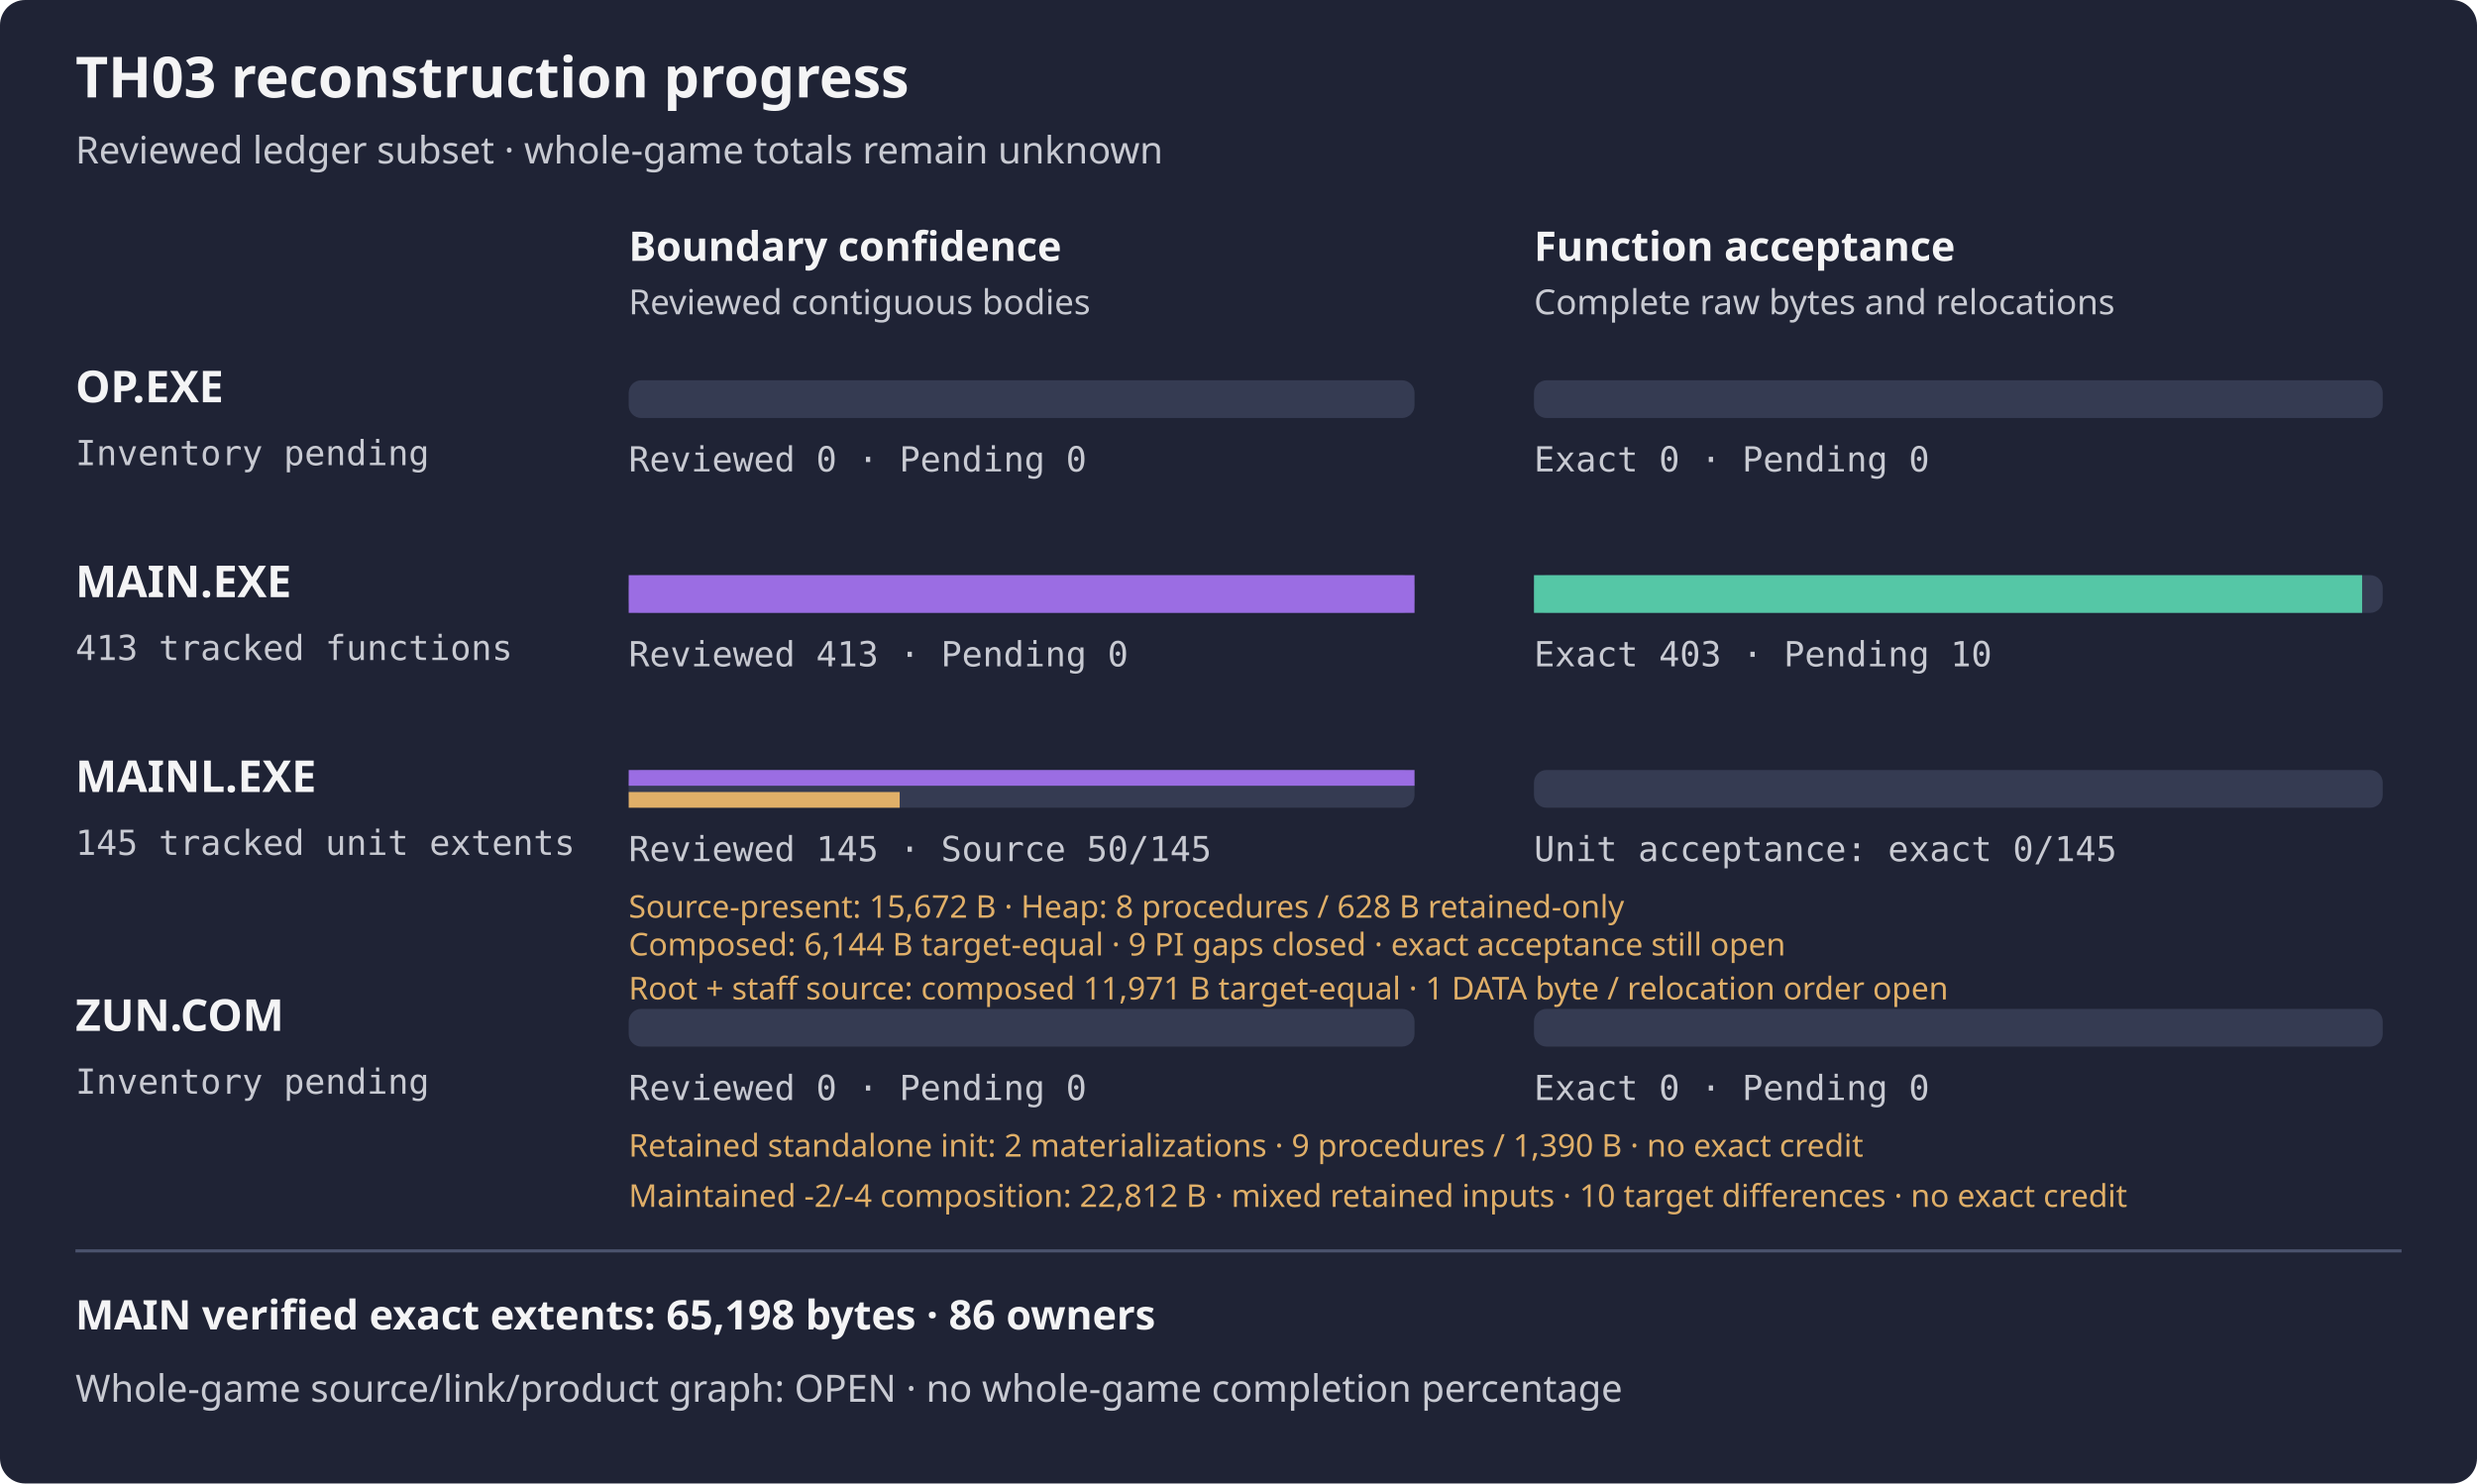
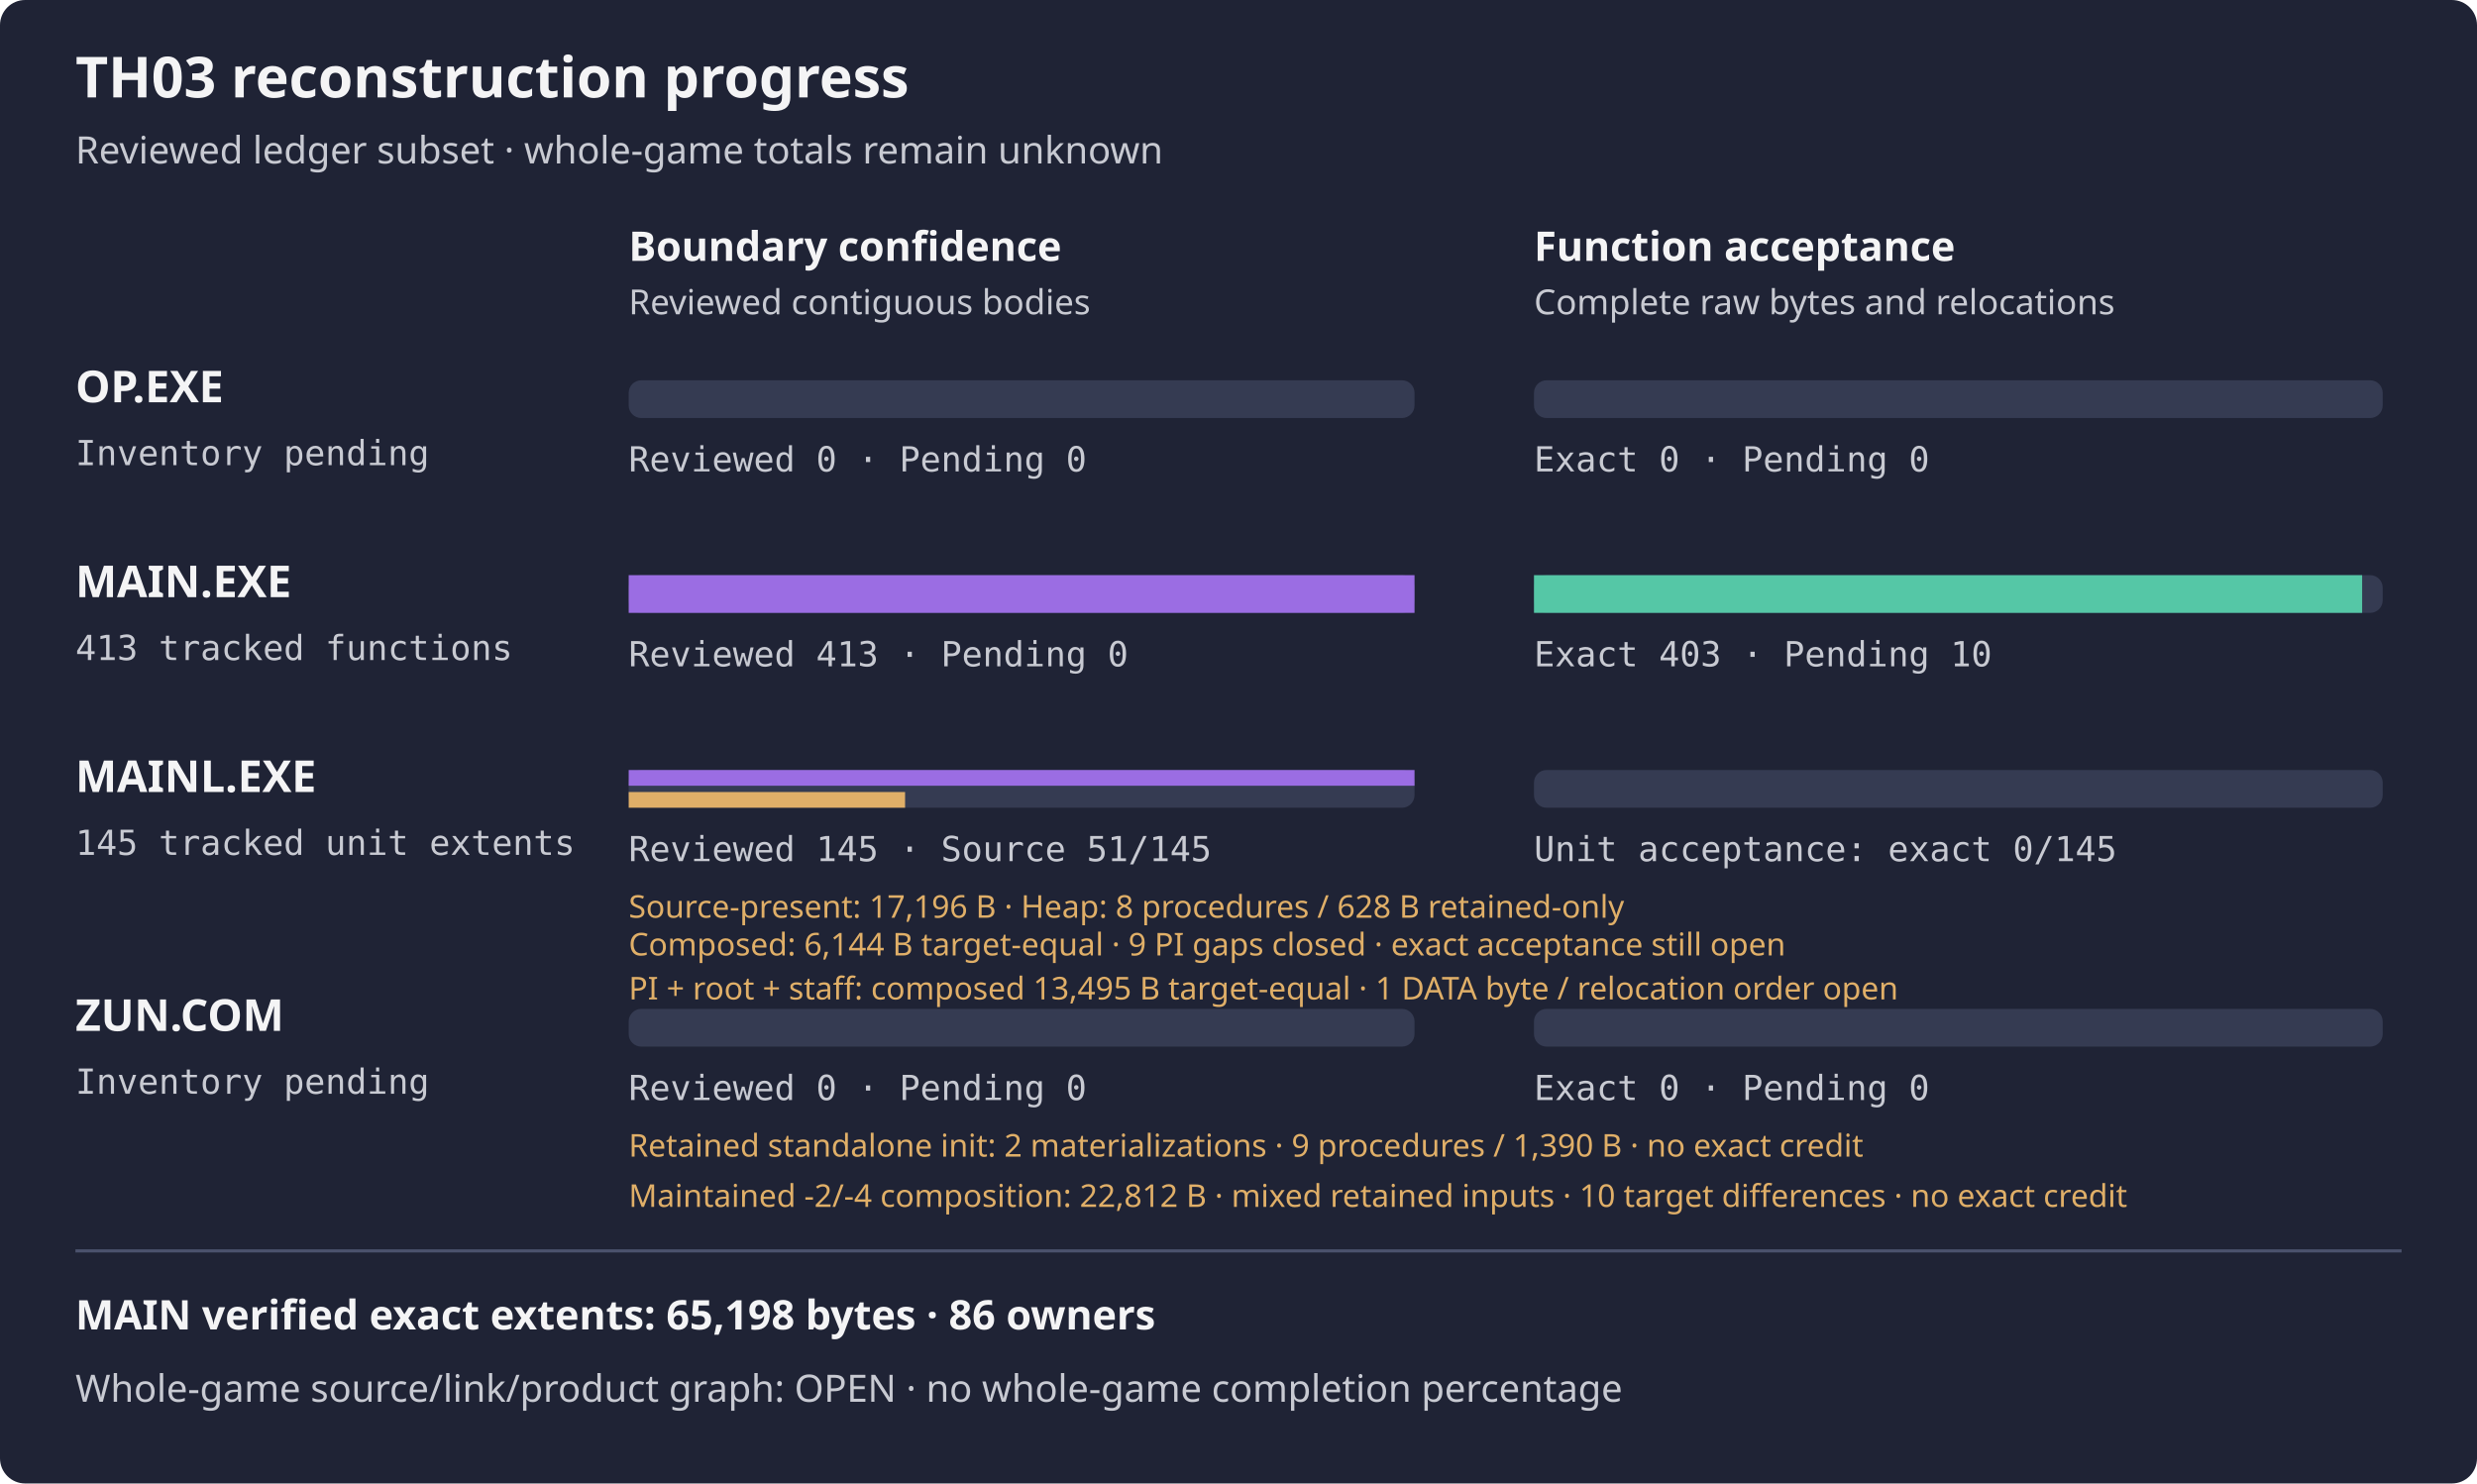
<svg xmlns="http://www.w3.org/2000/svg" width="788" height="472" viewBox="0 0 788 472" role="img" aria-label="TH03 reviewed subset reconstruction progress">
  <rect width="788" height="472" rx="8" fill="#1f2335" />
  <text x="24" y="31" fill="#f4f4f5" font-family="sans-serif" font-size="18" font-weight="600">TH03 reconstruction progress</text>
  <text x="24" y="52" fill="#c8cad2" font-family="sans-serif" font-size="12">Reviewed ledger subset · whole-game totals remain unknown</text>
  <text x="200" y="83" fill="#f4f4f5" font-family="sans-serif" font-size="13" font-weight="600">Boundary confidence</text>
  <text x="488" y="83" fill="#f4f4f5" font-family="sans-serif" font-size="13" font-weight="600">Function acceptance</text>
  <text x="200" y="100" fill="#c8cad2" font-family="sans-serif" font-size="11">Reviewed contiguous bodies</text>
  <text x="488" y="100" fill="#c8cad2" font-family="sans-serif" font-size="11">Complete raw bytes and relocations</text>
  <text x="24" y="128" fill="#f4f4f5" font-family="sans-serif" font-size="14" font-weight="600">OP.EXE</text>
  <text x="24" y="148" fill="#c8cad2" font-family="monospace" font-size="11">Inventory pending</text>
  <rect x="200" y="121" width="250" height="12" rx="4" fill="#353b52" />
  <rect x="488" y="121" width="270" height="12" rx="4" fill="#353b52" />
  <rect x="200" y="121" width="0.00" height="12" fill="#9b6de3" />
  <rect x="488" y="121" width="0.00" height="12" fill="#55c7a6" />
  <text x="200" y="150" fill="#c8cad2" font-family="monospace" font-size="11">Reviewed 0 · Pending 0</text>
  <text x="488" y="150" fill="#c8cad2" font-family="monospace" font-size="11">Exact 0 · Pending 0</text>
  <text x="24" y="190" fill="#f4f4f5" font-family="sans-serif" font-size="14" font-weight="600">MAIN.EXE</text>
  <text x="24" y="210" fill="#c8cad2" font-family="monospace" font-size="11">413 tracked functions</text>
  <rect x="200" y="183" width="250" height="12" rx="4" fill="#353b52" />
  <rect x="488" y="183" width="270" height="12" rx="4" fill="#353b52" />
  <rect x="200" y="183" width="250.00" height="12" fill="#9b6de3" />
  <rect x="488" y="183" width="263.46" height="12" fill="#55c7a6" />
  <text x="200" y="212" fill="#c8cad2" font-family="monospace" font-size="11">Reviewed 413 · Pending 0</text>
  <text x="488" y="212" fill="#c8cad2" font-family="monospace" font-size="11">Exact 403 · Pending 10</text>
  <g aria-label="MAINL bars count tracked unit extents, not functions; source-present is not exact">
    <text x="24" y="252" fill="#f4f4f5" font-family="sans-serif" font-size="14" font-weight="600">MAINL.EXE</text>
    <text x="24" y="272" fill="#c8cad2" font-family="monospace" font-size="11">145 tracked unit extents</text>
    <rect x="200" y="245" width="250" height="12" rx="4" fill="#353b52" />
    <rect x="488" y="245" width="270" height="12" rx="4" fill="#353b52" />
    <rect x="200" y="245" width="250.00" height="5" fill="#9b6de3" />
-     <rect x="200" y="252" width="86.21" height="5" fill="#e0af68" />
+     <rect x="200" y="252" width="87.93" height="5" fill="#e0af68" />
    <rect x="488" y="245" width="0.00" height="12" fill="#55c7a6" />
-     <text x="200" y="274" fill="#c8cad2" font-family="monospace" font-size="11">Reviewed 145 · Source 50/145</text>
+     <text x="200" y="274" fill="#c8cad2" font-family="monospace" font-size="11">Reviewed 145 · Source 51/145</text>
    <text x="488" y="274" fill="#c8cad2" font-family="monospace" font-size="11">Unit acceptance: exact 0/145</text>
-     <text x="200" y="292" fill="#e0af68" font-family="sans-serif" font-size="10">Source-present: 15,672 B · Heap: 8 procedures / 628 B retained-only</text>
+     <text x="200" y="292" fill="#e0af68" font-family="sans-serif" font-size="10">Source-present: 17,196 B · Heap: 8 procedures / 628 B retained-only</text>
  </g>
  <text x="200" y="304" fill="#e0af68" font-family="sans-serif" font-size="10">Composed: 6,144 B target-equal · 9 PI gaps closed · exact acceptance still open</text>
-   <text x="200" y="318" fill="#e0af68" font-family="sans-serif" font-size="10">Root + staff source: composed 11,971 B target-equal · 1 DATA byte / relocation order open</text>
+   <text x="200" y="318" fill="#e0af68" font-family="sans-serif" font-size="10">PI + root + staff: composed 13,495 B target-equal · 1 DATA byte / relocation order open</text>
  <text x="24" y="328" fill="#f4f4f5" font-family="sans-serif" font-size="14" font-weight="600">ZUN.COM</text>
  <text x="24" y="348" fill="#c8cad2" font-family="monospace" font-size="11">Inventory pending</text>
  <rect x="200" y="321" width="250" height="12" rx="4" fill="#353b52" />
  <rect x="488" y="321" width="270" height="12" rx="4" fill="#353b52" />
  <rect x="200" y="321" width="0.00" height="12" fill="#9b6de3" />
  <rect x="488" y="321" width="0.00" height="12" fill="#55c7a6" />
  <text x="200" y="350" fill="#c8cad2" font-family="monospace" font-size="11">Reviewed 0 · Pending 0</text>
  <text x="488" y="350" fill="#c8cad2" font-family="monospace" font-size="11">Exact 0 · Pending 0</text>
  <text x="200" y="368" fill="#e0af68" font-family="sans-serif" font-size="10">Retained standalone init: 2 materializations · 9 procedures / 1,390 B · no exact credit</text>
  <text x="200" y="384" fill="#e0af68" font-family="sans-serif" font-size="10" aria-label="Two equal 22,812-byte mixed-source outputs: maintained init (-2) and driver (-4), three retained other payloads and retained wrapper scaffold. Two independent driver materializations have raw OBJ/COM/MAP equality, no normalization or object reuse; first was not a predeclared pair, and second source mtimes were declared from observed first inputs. Fourteen wrapper-only observations and wrong-transfer negative pass; no payload execution or native composition build. Ten target differences remain; no exact acceptance or DIET closure">Maintained -2/-4 composition: 22,812 B · mixed retained inputs · 10 target differences · no exact credit</text>
  <path d="M24 398 H764" stroke="#4b526d" />
  <text x="24" y="423" fill="#f4f4f5" font-family="sans-serif" font-size="13" font-weight="600">MAIN verified exact extents: 65,198 bytes · 86 owners</text>
  <text x="24" y="446" fill="#c8cad2" font-family="sans-serif" font-size="12">Whole-game source/link/product graph: OPEN · no whole-game completion percentage</text>
</svg>
